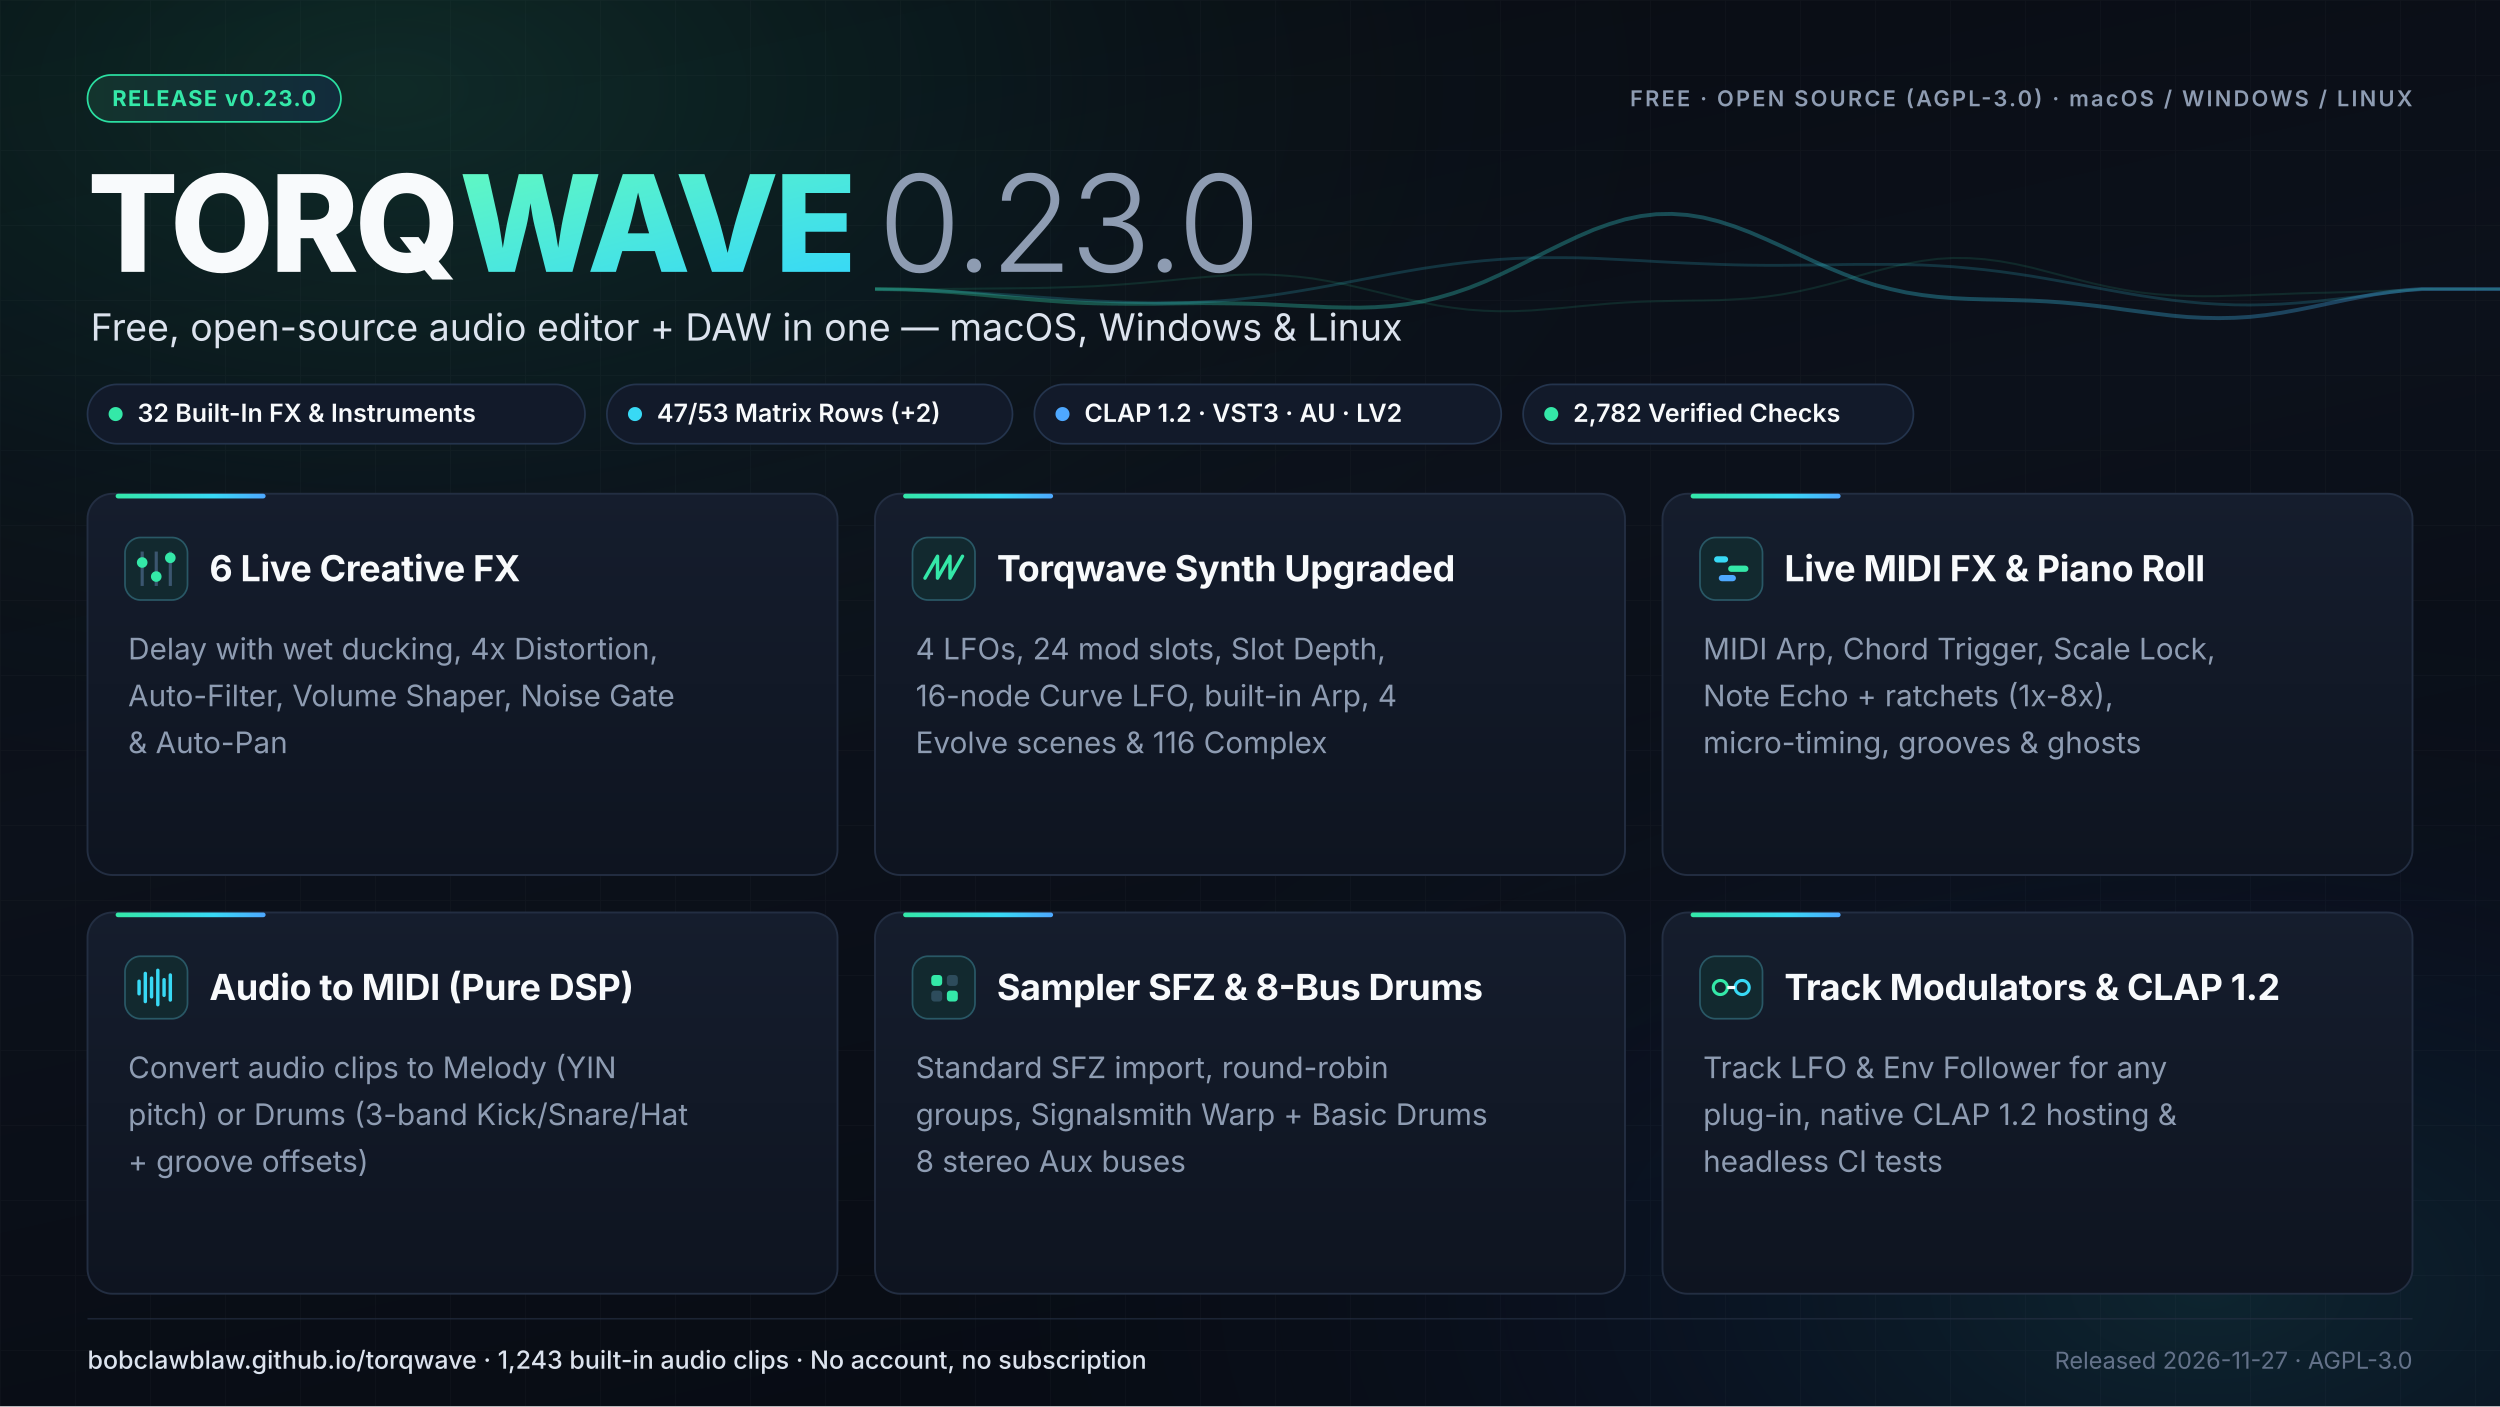
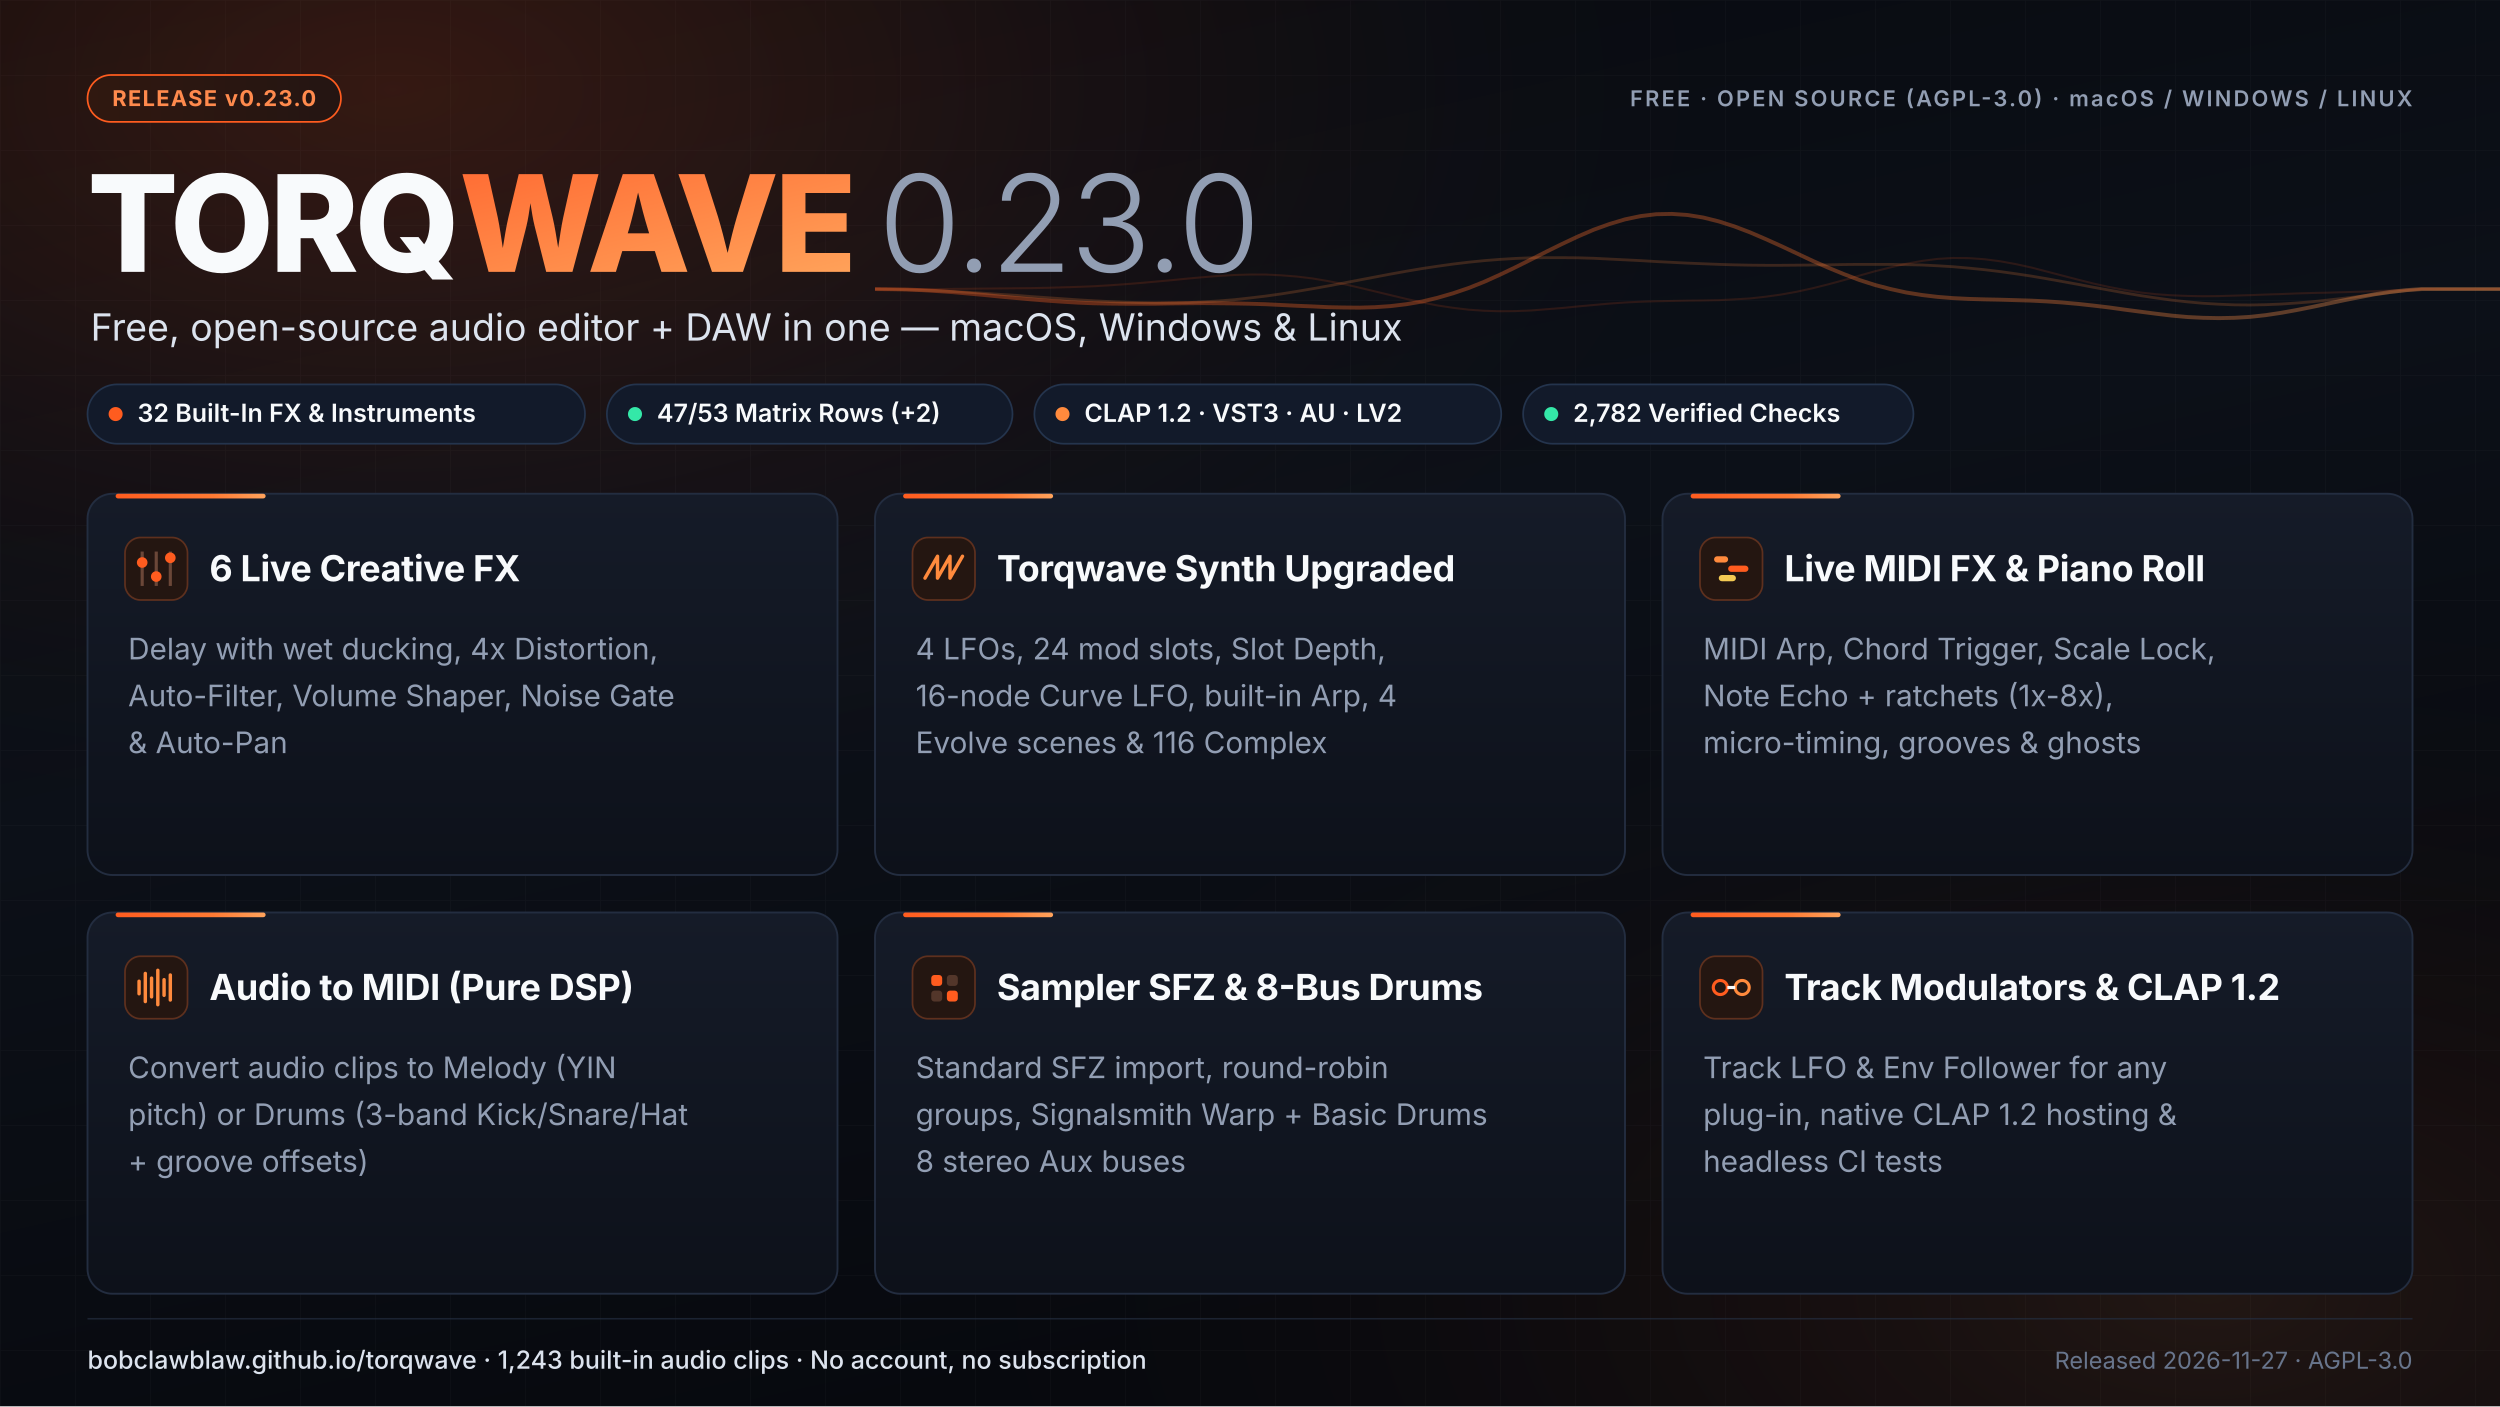
<svg xmlns="http://www.w3.org/2000/svg" width="1600" height="900" viewBox="0 0 1600 900" font-family="SF Pro Display, -apple-system, BlinkMacSystemFont, Helvetica Neue, Inter, Arial, sans-serif">
  <defs>
    <linearGradient id="bgGrad" x1="0" y1="0" x2="0.4" y2="1">
-       <stop offset="0%" stop-color="#080b11" />
-       <stop offset="52%" stop-color="#0c111b" />
-       <stop offset="100%" stop-color="#080c14" />
+       <stop offset="0%" stop-color="#07090e" />
+       <stop offset="52%" stop-color="#0c1018" />
+       <stop offset="100%" stop-color="#07090e" />
    </linearGradient>
-     <radialGradient id="glowMint" cx="0.16" cy="0.06" r="0.55">
-       <stop offset="0%" stop-color="#34e8a8" stop-opacity="0.14" />
-       <stop offset="55%" stop-color="#1cb58c" stop-opacity="0.04" />
-       <stop offset="100%" stop-color="#080b11" stop-opacity="0" />
+     <radialGradient id="glowBrand" cx="0.16" cy="0.06" r="0.56">
+       <stop offset="0%" stop-color="#ff5c1f" stop-opacity="0.18" />
+       <stop offset="55%" stop-color="#ff5c1f" stop-opacity="0.045" />
+       <stop offset="100%" stop-color="#07090e" stop-opacity="0" />
    </radialGradient>
-     <radialGradient id="glowCyan" cx="0.88" cy="0.92" r="0.55">
-       <stop offset="0%" stop-color="#38d9f5" stop-opacity="0.12" />
-       <stop offset="55%" stop-color="#2563eb" stop-opacity="0.035" />
-       <stop offset="100%" stop-color="#080b11" stop-opacity="0" />
+     <radialGradient id="glowWarm" cx="0.88" cy="0.92" r="0.54">
+       <stop offset="0%" stop-color="#ff8a3d" stop-opacity="0.11" />
+       <stop offset="55%" stop-color="#c84110" stop-opacity="0.03" />
+       <stop offset="100%" stop-color="#07090e" stop-opacity="0" />
    </radialGradient>
    <linearGradient id="cardGrad" x1="0" y1="0" x2="0" y2="1">
-       <stop offset="0%" stop-color="#151d2d" />
-       <stop offset="100%" stop-color="#0e1420" />
+       <stop offset="0%" stop-color="#151b28" />
+       <stop offset="100%" stop-color="#0d111a" />
    </linearGradient>
    <linearGradient id="panelGrad" x1="0" y1="0" x2="0" y2="1">
-       <stop offset="0%" stop-color="#172133" />
-       <stop offset="100%" stop-color="#0f1522" />
+       <stop offset="0%" stop-color="#171e2c" />
+       <stop offset="100%" stop-color="#0e131d" />
    </linearGradient>
    <linearGradient id="tqColGrad" x1="0" y1="0" x2="0" y2="1">
-       <stop offset="0%" stop-color="#162933" stop-opacity="0.95" />
-       <stop offset="100%" stop-color="#101827" stop-opacity="0.92" />
+       <stop offset="0%" stop-color="#291914" stop-opacity="0.96" />
+       <stop offset="100%" stop-color="#14141d" stop-opacity="0.94" />
    </linearGradient>
    <linearGradient id="accentH" x1="0" y1="0" x2="1" y2="0">
-       <stop offset="0%" stop-color="#34e8a8" />
-       <stop offset="65%" stop-color="#38d9f5" />
-       <stop offset="100%" stop-color="#4ea8ff" />
+       <stop offset="0%" stop-color="#ff5c1f" />
+       <stop offset="65%" stop-color="#ff7a33" />
+       <stop offset="100%" stop-color="#ffa35c" />
    </linearGradient>
    <linearGradient id="accentFade" x1="0" y1="0" x2="1" y2="0">
-       <stop offset="0%" stop-color="#34e8a8" stop-opacity="0.85" />
-       <stop offset="45%" stop-color="#38d9f5" stop-opacity="0.45" />
-       <stop offset="100%" stop-color="#38d9f5" stop-opacity="0" />
+       <stop offset="0%" stop-color="#ff5c1f" stop-opacity="0.92" />
+       <stop offset="45%" stop-color="#ff8a3d" stop-opacity="0.45" />
+       <stop offset="100%" stop-color="#ff8a3d" stop-opacity="0" />
    </linearGradient>
    <linearGradient id="barYes" x1="0" y1="0" x2="1" y2="0">
      <stop offset="0%" stop-color="#1fa87a" />
      <stop offset="100%" stop-color="#34e8a8" />
    </linearGradient>
    <linearGradient id="barYesV" x1="0" y1="1" x2="0" y2="0">
      <stop offset="0%" stop-color="#147a5b" />
      <stop offset="65%" stop-color="#22bd89" />
      <stop offset="100%" stop-color="#34e8a8" />
    </linearGradient>
    <linearGradient id="barPart" x1="0" y1="0" x2="1" y2="0">
      <stop offset="0%" stop-color="#8b6918" />
      <stop offset="100%" stop-color="#bf9226" />
    </linearGradient>
    <linearGradient id="kpiText" x1="0" y1="0" x2="1" y2="1">
-       <stop offset="0%" stop-color="#5ff7c4" />
-       <stop offset="100%" stop-color="#38d9f5" />
+       <stop offset="0%" stop-color="#ff6e35" />
+       <stop offset="100%" stop-color="#ffa159" />
    </linearGradient>
    <linearGradient id="pillBg" x1="0" y1="0" x2="1" y2="0">
-       <stop offset="0%" stop-color="#13342d" />
-       <stop offset="100%" stop-color="#122c3c" />
+       <stop offset="0%" stop-color="#301810" />
+       <stop offset="100%" stop-color="#241512" />
+     </linearGradient>
+     <linearGradient id="deltaBg" x1="0" y1="0" x2="1" y2="0">
+       <stop offset="0%" stop-color="#113025" />
+       <stop offset="100%" stop-color="#112829" />
    </linearGradient>
    <pattern id="studioGrid" width="48" height="48" patternUnits="userSpaceOnUse">
      <path d="M 48 0 L 0 0 0 48" fill="none" stroke="#ffffff" stroke-opacity="0.025" stroke-width="1" />
    </pattern>
  </defs>
  <rect width="1600" height="900" fill="url(#bgGrad)" />
  <rect width="1600" height="900" fill="url(#studioGrid)" />
-   <rect width="1600" height="900" fill="url(#glowMint)" />
-   <rect width="1600" height="900" fill="url(#glowCyan)" />
-   <polyline points="560,185.0 570,185.1 580,185.3 590,185.7 600,186.3 610,187.0 620,187.9 630,188.8 640,189.8 650,190.7 660,191.6 670,192.4 680,193.1 690,193.7 700,194.1 710,194.3 720,194.4 730,194.4 740,194.4 750,194.2 760,194.1 770,194.0 780,194.1 790,194.2 800,194.4 810,194.7 820,195.2 830,195.7 840,196.1 850,196.6 860,196.8 870,196.9 880,196.6 890,195.9 900,194.7 910,193.0 920,190.6 930,187.7 940,184.3 950,180.3 960,175.8 970,171.0 980,166.0 990,160.9 1000,156.0 1010,151.3 1020,147.0 1030,143.4 1040,140.4 1050,138.3 1060,137.1 1070,136.9 1080,137.6 1090,139.2 1100,141.7 1110,144.9 1120,148.7 1130,153.0 1140,157.5 1150,162.2 1160,166.9 1170,171.3 1180,175.4 1190,179.2 1200,182.4 1210,185.0 1220,187.2 1230,188.8 1240,190.0 1250,190.8 1260,191.3 1270,191.6 1280,191.8 1290,192.1 1300,192.4 1310,192.9 1320,193.6 1330,194.5 1340,195.6 1350,196.8 1360,198.2 1370,199.5 1380,200.8 1390,202.0 1400,202.9 1410,203.4 1420,203.6 1430,203.4 1440,202.8 1450,201.7 1460,200.2 1470,198.4 1480,196.4 1490,194.3 1500,192.2 1510,190.2 1520,188.3 1530,186.8 1540,185.7 1550,185.0 1560,185.0 1570,185.0 1580,185.0 1590,185.0 1600,185.0 1610,185.0" fill="none" stroke="url(#accentH)" stroke-opacity="0.3" stroke-width="2.5" />
-   <polyline points="560,185.0 570,185.2 580,185.4 590,185.8 600,186.2 610,186.6 620,187.1 630,187.7 640,188.4 650,189.0 660,189.8 670,190.5 680,191.2 690,191.9 700,192.5 710,193.0 720,193.4 730,193.7 740,193.9 750,193.9 760,193.7 770,193.2 780,192.6 790,191.8 800,190.7 810,189.5 820,188.1 830,186.5 840,184.8 850,183.0 860,181.1 870,179.2 880,177.3 890,175.4 900,173.6 910,171.9 920,170.4 930,169.0 940,167.8 950,166.8 960,166.0 970,165.4 980,165.0 990,164.9 1000,164.9 1010,165.0 1020,165.3 1030,165.8 1040,166.3 1050,166.8 1060,167.4 1070,167.9 1080,168.4 1090,168.8 1100,169.2 1110,169.5 1120,169.7 1130,169.8 1140,169.8 1150,169.7 1160,169.6 1170,169.5 1180,169.3 1190,169.2 1200,169.2 1210,169.2 1220,169.4 1230,169.6 1240,170.1 1250,170.7 1260,171.6 1270,172.6 1280,173.8 1290,175.2 1300,176.7 1310,178.4 1320,180.2 1330,182.0 1340,183.9 1350,185.7 1360,187.5 1370,189.2 1380,190.7 1390,192.1 1400,193.2 1410,194.1 1420,194.7 1430,195.1 1440,195.2 1450,195.0 1460,194.6 1470,193.9 1480,193.1 1490,192.0 1500,190.9 1510,189.7 1520,188.4 1530,187.2 1540,186.0 1550,185.0 1560,185.0 1570,185.0 1580,185.0 1590,185.0 1600,185.0 1610,185.0" fill="none" stroke="#38d9f5" stroke-opacity="0.18" stroke-width="1.8" />
-   <polyline points="560,185.0 570,185.1 580,185.1 590,185.1 600,185.0 610,184.9 620,184.8 630,184.7 640,184.6 650,184.5 660,184.4 670,184.2 680,183.9 690,183.6 700,183.2 710,182.6 720,181.9 730,181.1 740,180.2 750,179.3 760,178.3 770,177.4 780,176.6 790,176.0 800,175.7 810,175.7 820,176.2 830,177.0 840,178.2 850,179.9 860,181.8 870,184.1 880,186.5 890,188.9 900,191.3 910,193.5 920,195.5 930,197.0 940,198.2 950,198.9 960,199.2 970,199.1 980,198.7 990,197.9 1000,197.1 1010,196.1 1020,195.2 1030,194.3 1040,193.6 1050,193.1 1060,192.8 1070,192.6 1080,192.4 1090,192.3 1100,192.1 1110,191.6 1120,191.0 1130,189.9 1140,188.5 1150,186.7 1160,184.5 1170,182.0 1180,179.3 1190,176.4 1200,173.6 1210,171.1 1220,168.8 1230,167.0 1240,165.7 1250,165.1 1260,165.2 1270,165.9 1280,167.2 1290,169.0 1300,171.2 1310,173.8 1320,176.4 1330,179.0 1340,181.5 1350,183.7 1360,185.6 1370,187.2 1380,188.3 1390,189.0 1400,189.4 1410,189.6 1420,189.5 1430,189.2 1440,188.9 1450,188.5 1460,188.2 1470,187.8 1480,187.5 1490,187.3 1500,187.0 1510,186.7 1520,186.3 1530,185.9 1540,185.5 1550,185.0 1560,185.0 1570,185.0 1580,185.0 1590,185.0 1600,185.0 1610,185.0" fill="none" stroke="#34e8a8" stroke-opacity="0.12" stroke-width="1.3" />
-   <rect x="56.0" y="48.0" width="162.2" height="30.0" rx="15.0" fill="url(#pillBg)" stroke="#2be0a2" stroke-width="1.1" />
-   <text x="137.1" y="67.9" font-size="14" fill="#34e8a8" text-anchor="middle" font-weight="bold" letter-spacing="0.06em">RELEASE v0.23.0</text>
-   <text x="1544.0" y="68.0" font-size="14" fill="#8e9cb2" text-anchor="end" font-weight="600" letter-spacing="0.10em">FREE · OPEN SOURCE (AGPL-3.0) · macOS / WINDOWS / LINUX</text>
+   <rect width="1600" height="900" fill="url(#glowBrand)" />
+   <rect width="1600" height="900" fill="url(#glowWarm)" />
+   <polyline points="560,185.0 570,185.1 580,185.3 590,185.7 600,186.3 610,187.0 620,187.9 630,188.8 640,189.8 650,190.7 660,191.6 670,192.4 680,193.1 690,193.7 700,194.1 710,194.3 720,194.4 730,194.4 740,194.4 750,194.2 760,194.1 770,194.0 780,194.1 790,194.2 800,194.4 810,194.7 820,195.2 830,195.7 840,196.1 850,196.6 860,196.8 870,196.9 880,196.6 890,195.9 900,194.7 910,193.0 920,190.6 930,187.7 940,184.3 950,180.3 960,175.8 970,171.0 980,166.0 990,160.9 1000,156.0 1010,151.3 1020,147.0 1030,143.4 1040,140.4 1050,138.3 1060,137.1 1070,136.9 1080,137.6 1090,139.2 1100,141.7 1110,144.9 1120,148.7 1130,153.0 1140,157.5 1150,162.2 1160,166.9 1170,171.3 1180,175.4 1190,179.2 1200,182.4 1210,185.0 1220,187.2 1230,188.8 1240,190.0 1250,190.8 1260,191.3 1270,191.6 1280,191.8 1290,192.1 1300,192.4 1310,192.9 1320,193.6 1330,194.5 1340,195.6 1350,196.8 1360,198.2 1370,199.5 1380,200.8 1390,202.0 1400,202.9 1410,203.4 1420,203.6 1430,203.4 1440,202.8 1450,201.7 1460,200.2 1470,198.4 1480,196.4 1490,194.3 1500,192.2 1510,190.2 1520,188.3 1530,186.8 1540,185.7 1550,185.0 1560,185.0 1570,185.0 1580,185.0 1590,185.0 1600,185.0 1610,185.0" fill="none" stroke="url(#accentH)" stroke-opacity="0.34" stroke-width="2.5" />
+   <polyline points="560,185.0 570,185.2 580,185.4 590,185.8 600,186.2 610,186.6 620,187.1 630,187.7 640,188.4 650,189.0 660,189.8 670,190.5 680,191.2 690,191.9 700,192.5 710,193.0 720,193.4 730,193.7 740,193.9 750,193.9 760,193.7 770,193.2 780,192.6 790,191.8 800,190.7 810,189.5 820,188.1 830,186.5 840,184.8 850,183.0 860,181.1 870,179.2 880,177.3 890,175.4 900,173.6 910,171.9 920,170.4 930,169.0 940,167.8 950,166.8 960,166.0 970,165.4 980,165.0 990,164.9 1000,164.9 1010,165.0 1020,165.3 1030,165.8 1040,166.3 1050,166.8 1060,167.4 1070,167.9 1080,168.4 1090,168.8 1100,169.2 1110,169.5 1120,169.7 1130,169.8 1140,169.8 1150,169.7 1160,169.6 1170,169.5 1180,169.3 1190,169.2 1200,169.2 1210,169.2 1220,169.4 1230,169.6 1240,170.1 1250,170.7 1260,171.6 1270,172.6 1280,173.8 1290,175.2 1300,176.7 1310,178.4 1320,180.2 1330,182.0 1340,183.9 1350,185.7 1360,187.5 1370,189.2 1380,190.7 1390,192.1 1400,193.2 1410,194.1 1420,194.7 1430,195.1 1440,195.2 1450,195.0 1460,194.6 1470,193.9 1480,193.1 1490,192.0 1500,190.9 1510,189.7 1520,188.4 1530,187.2 1540,186.0 1550,185.0 1560,185.0 1570,185.0 1580,185.0 1590,185.0 1600,185.0 1610,185.0" fill="none" stroke="#ff8a3d" stroke-opacity="0.2" stroke-width="1.8" />
+   <polyline points="560,185.0 570,185.1 580,185.1 590,185.1 600,185.0 610,184.9 620,184.8 630,184.7 640,184.6 650,184.5 660,184.4 670,184.2 680,183.9 690,183.6 700,183.2 710,182.6 720,181.9 730,181.1 740,180.2 750,179.3 760,178.3 770,177.4 780,176.6 790,176.0 800,175.7 810,175.7 820,176.2 830,177.0 840,178.2 850,179.9 860,181.8 870,184.1 880,186.5 890,188.9 900,191.3 910,193.5 920,195.5 930,197.0 940,198.2 950,198.9 960,199.2 970,199.1 980,198.7 990,197.9 1000,197.1 1010,196.1 1020,195.2 1030,194.3 1040,193.6 1050,193.1 1060,192.8 1070,192.6 1080,192.4 1090,192.3 1100,192.1 1110,191.6 1120,191.0 1130,189.9 1140,188.5 1150,186.7 1160,184.5 1170,182.0 1180,179.3 1190,176.4 1200,173.6 1210,171.1 1220,168.8 1230,167.0 1240,165.7 1250,165.1 1260,165.2 1270,165.9 1280,167.2 1290,169.0 1300,171.2 1310,173.8 1320,176.4 1330,179.0 1340,181.5 1350,183.7 1360,185.6 1370,187.2 1380,188.3 1390,189.0 1400,189.4 1410,189.6 1420,189.5 1430,189.2 1440,188.9 1450,188.5 1460,188.2 1470,187.8 1480,187.5 1490,187.3 1500,187.0 1510,186.7 1520,186.3 1530,185.9 1540,185.5 1550,185.0 1560,185.0 1570,185.0 1580,185.0 1590,185.0 1600,185.0 1610,185.0" fill="none" stroke="#ff5c1f" stroke-opacity="0.14" stroke-width="1.3" />
+   <rect x="56.0" y="48.0" width="162.2" height="30.0" rx="15.0" fill="url(#pillBg)" stroke="#ff5c1f" stroke-width="1.1" />
+   <text x="137.1" y="67.9" font-size="14" fill="#ff8a4d" text-anchor="middle" font-weight="bold" letter-spacing="0.06em">RELEASE v0.23.0</text>
+   <text x="1544.0" y="68.0" font-size="14" fill="#929eb3" text-anchor="end" font-weight="600" letter-spacing="0.10em">FREE · OPEN SOURCE (AGPL-3.0) · macOS / WINDOWS / LINUX</text>
  <text x="56.0" y="174.0" font-size="86" fill="#f8fafc" text-anchor="start" font-weight="800" letter-spacing="-0.03em">TORQ</text>
  <text x="294.0" y="174.0" font-size="86" fill="url(#kpiText)" text-anchor="start" font-weight="800" letter-spacing="-0.03em">WAVE</text>
-   <text x="562.0" y="174.0" font-size="86" fill="#8e9cb2" text-anchor="start" font-weight="300" letter-spacing="-0.02em">0.23.0</text>
+   <text x="562.0" y="174.0" font-size="86" fill="#929eb3" text-anchor="start" font-weight="300" letter-spacing="-0.02em">0.23.0</text>
  <text x="58.0" y="218.0" font-size="24" fill="#dce3ee" text-anchor="start" font-weight="400">Free, open-source audio editor + DAW in one — macOS, Windows &amp; Linux</text>
  <rect x="56.0" y="246.0" width="318.4" height="38.0" rx="19" fill="#121a2a" stroke="#24344d" stroke-width="1.1" />
-   <circle cx="74.0" cy="265" r="4.5" fill="#34e8a8" />
+   <circle cx="74.0" cy="265" r="4.5" fill="#ff5c1f" />
  <text x="88.0" y="270.0" font-size="16" fill="#f8fafc" text-anchor="start" font-weight="600">32 Built-In FX &amp; Instruments</text>
  <rect x="388.4" y="246.0" width="259.6" height="38.0" rx="19" fill="#121a2a" stroke="#24344d" stroke-width="1.1" />
-   <circle cx="406.4" cy="265" r="4.5" fill="#38d9f5" />
+   <circle cx="406.4" cy="265" r="4.5" fill="#34e8a8" />
  <text x="420.4" y="270.0" font-size="16" fill="#f8fafc" text-anchor="start" font-weight="600">47/53 Matrix Rows (+2)</text>
  <rect x="662.0" y="246.0" width="298.8" height="38.0" rx="19" fill="#121a2a" stroke="#24344d" stroke-width="1.1" />
-   <circle cx="680.0" cy="265" r="4.5" fill="#4ea8ff" />
+   <circle cx="680.0" cy="265" r="4.5" fill="#ff8a3d" />
  <text x="694.0" y="270.0" font-size="16" fill="#f8fafc" text-anchor="start" font-weight="600">CLAP 1.2 · VST3 · AU · LV2</text>
  <rect x="974.8" y="246.0" width="249.8" height="38.0" rx="19" fill="#121a2a" stroke="#24344d" stroke-width="1.1" />
  <circle cx="992.8" cy="265" r="4.5" fill="#34e8a8" />
  <text x="1006.8" y="270.0" font-size="16" fill="#f8fafc" text-anchor="start" font-weight="600">2,782 Verified Checks</text>
-   <rect x="56.0" y="316.0" width="480.0" height="244.0" rx="16" fill="url(#cardGrad)" stroke="#232e42" stroke-width="1.2" />
+   <rect x="56.0" y="316.0" width="480.0" height="244.0" rx="16" fill="url(#cardGrad)" stroke="#232d40" stroke-width="1.2" />
  <rect x="74.0" y="316.0" width="96.0" height="3.0" rx="1.5" fill="url(#accentH)" />
-   <rect x="80.0" y="344.0" width="40.0" height="40.0" rx="10" fill="#12292f" stroke="#295866" stroke-width="1.1" />
-   <line x1="91.0" y1="353.0" x2="91.0" y2="375.0" stroke="#3b5670" stroke-width="2" />
-   <circle cx="91" cy="360" r="3.4" fill="#34e8a8" />
-   <line x1="100.0" y1="353.0" x2="100.0" y2="375.0" stroke="#3b5670" stroke-width="2" />
-   <circle cx="100" cy="369" r="3.4" fill="#34e8a8" />
-   <line x1="109.0" y1="353.0" x2="109.0" y2="375.0" stroke="#3b5670" stroke-width="2" />
-   <circle cx="109" cy="357" r="3.4" fill="#34e8a8" />
+   <rect x="80.0" y="344.0" width="40.0" height="40.0" rx="10" fill="#241611" stroke="#5e301e" stroke-width="1.1" />
+   <line x1="91.0" y1="353.0" x2="91.0" y2="375.0" stroke="#6b4738" stroke-width="2" />
+   <circle cx="91" cy="360" r="3.4" fill="#ff5c1f" />
+   <line x1="100.0" y1="353.0" x2="100.0" y2="375.0" stroke="#6b4738" stroke-width="2" />
+   <circle cx="100" cy="369" r="3.4" fill="#ff5c1f" />
+   <line x1="109.0" y1="353.0" x2="109.0" y2="375.0" stroke="#6b4738" stroke-width="2" />
+   <circle cx="109" cy="357" r="3.4" fill="#ff5c1f" />
  <text x="134.0" y="372.0" font-size="23" fill="#f8fafc" text-anchor="start" font-weight="700" letter-spacing="-0.01em">6 Live Creative FX</text>
-   <text x="82.0" y="422.0" font-size="19" fill="#8e9cb2" text-anchor="start" font-weight="400">Delay with wet ducking, 4x Distortion,</text>
-   <text x="82.0" y="452.0" font-size="19" fill="#8e9cb2" text-anchor="start" font-weight="400">Auto-Filter, Volume Shaper, Noise Gate</text>
-   <text x="82.0" y="482.0" font-size="19" fill="#8e9cb2" text-anchor="start" font-weight="400">&amp; Auto-Pan</text>
-   <rect x="560.0" y="316.0" width="480.0" height="244.0" rx="16" fill="url(#cardGrad)" stroke="#232e42" stroke-width="1.2" />
+   <text x="82.0" y="422.0" font-size="19" fill="#929eb3" text-anchor="start" font-weight="400">Delay with wet ducking, 4x Distortion,</text>
+   <text x="82.0" y="452.0" font-size="19" fill="#929eb3" text-anchor="start" font-weight="400">Auto-Filter, Volume Shaper, Noise Gate</text>
+   <text x="82.0" y="482.0" font-size="19" fill="#929eb3" text-anchor="start" font-weight="400">&amp; Auto-Pan</text>
+   <rect x="560.0" y="316.0" width="480.0" height="244.0" rx="16" fill="url(#cardGrad)" stroke="#232d40" stroke-width="1.2" />
  <rect x="578.0" y="316.0" width="96.0" height="3.0" rx="1.5" fill="url(#accentH)" />
-   <rect x="584.0" y="344.0" width="40.0" height="40.0" rx="10" fill="#12292f" stroke="#295866" stroke-width="1.1" />
-   <polyline points="592,370 600,356 600,370 608,356 608,370 616,356" fill="none" stroke="#34e8a8" stroke-width="2.2" stroke-linecap="round" stroke-linejoin="round" />
+   <rect x="584.0" y="344.0" width="40.0" height="40.0" rx="10" fill="#241611" stroke="#5e301e" stroke-width="1.1" />
+   <polyline points="592,370 600,356 600,370 608,356 608,370 616,356" fill="none" stroke="#ff8a3d" stroke-width="2.2" stroke-linecap="round" stroke-linejoin="round" />
  <text x="638.0" y="372.0" font-size="23" fill="#f8fafc" text-anchor="start" font-weight="700" letter-spacing="-0.01em">Torqwave Synth Upgraded</text>
-   <text x="586.0" y="422.0" font-size="19" fill="#8e9cb2" text-anchor="start" font-weight="400">4 LFOs, 24 mod slots, Slot Depth,</text>
-   <text x="586.0" y="452.0" font-size="19" fill="#8e9cb2" text-anchor="start" font-weight="400">16-node Curve LFO, built-in Arp, 4</text>
-   <text x="586.0" y="482.0" font-size="19" fill="#8e9cb2" text-anchor="start" font-weight="400">Evolve scenes &amp; 116 Complex</text>
-   <rect x="1064.0" y="316.0" width="480.0" height="244.0" rx="16" fill="url(#cardGrad)" stroke="#232e42" stroke-width="1.2" />
+   <text x="586.0" y="422.0" font-size="19" fill="#929eb3" text-anchor="start" font-weight="400">4 LFOs, 24 mod slots, Slot Depth,</text>
+   <text x="586.0" y="452.0" font-size="19" fill="#929eb3" text-anchor="start" font-weight="400">16-node Curve LFO, built-in Arp, 4</text>
+   <text x="586.0" y="482.0" font-size="19" fill="#929eb3" text-anchor="start" font-weight="400">Evolve scenes &amp; 116 Complex</text>
+   <rect x="1064.0" y="316.0" width="480.0" height="244.0" rx="16" fill="url(#cardGrad)" stroke="#232d40" stroke-width="1.2" />
  <rect x="1082.0" y="316.0" width="96.0" height="3.0" rx="1.5" fill="url(#accentH)" />
-   <rect x="1088.0" y="344.0" width="40.0" height="40.0" rx="10" fill="#12292f" stroke="#295866" stroke-width="1.1" />
-   <rect x="1097.0" y="356.0" width="9.0" height="4.0" rx="2" fill="#38d9f5" />
-   <rect x="1106.0" y="362.0" width="13.0" height="4.0" rx="2" fill="#34e8a8" />
-   <rect x="1100.0" y="368.0" width="11.0" height="4.0" rx="2" fill="#4ea8ff" />
+   <rect x="1088.0" y="344.0" width="40.0" height="40.0" rx="10" fill="#241611" stroke="#5e301e" stroke-width="1.1" />
+   <rect x="1097.0" y="356.0" width="9.0" height="4.0" rx="2" fill="#ff8a3d" />
+   <rect x="1106.0" y="362.0" width="13.0" height="4.0" rx="2" fill="#ff5c1f" />
+   <rect x="1100.0" y="368.0" width="11.0" height="4.0" rx="2" fill="#f4ca53" />
  <text x="1142.0" y="372.0" font-size="23" fill="#f8fafc" text-anchor="start" font-weight="700" letter-spacing="-0.01em">Live MIDI FX &amp; Piano Roll</text>
-   <text x="1090.0" y="422.0" font-size="19" fill="#8e9cb2" text-anchor="start" font-weight="400">MIDI Arp, Chord Trigger, Scale Lock,</text>
-   <text x="1090.0" y="452.0" font-size="19" fill="#8e9cb2" text-anchor="start" font-weight="400">Note Echo + ratchets (1x-8x),</text>
-   <text x="1090.0" y="482.0" font-size="19" fill="#8e9cb2" text-anchor="start" font-weight="400">micro-timing, grooves &amp; ghosts</text>
-   <rect x="56.0" y="584.0" width="480.0" height="244.0" rx="16" fill="url(#cardGrad)" stroke="#232e42" stroke-width="1.2" />
+   <text x="1090.0" y="422.0" font-size="19" fill="#929eb3" text-anchor="start" font-weight="400">MIDI Arp, Chord Trigger, Scale Lock,</text>
+   <text x="1090.0" y="452.0" font-size="19" fill="#929eb3" text-anchor="start" font-weight="400">Note Echo + ratchets (1x-8x),</text>
+   <text x="1090.0" y="482.0" font-size="19" fill="#929eb3" text-anchor="start" font-weight="400">micro-timing, grooves &amp; ghosts</text>
+   <rect x="56.0" y="584.0" width="480.0" height="244.0" rx="16" fill="url(#cardGrad)" stroke="#232d40" stroke-width="1.2" />
  <rect x="74.0" y="584.0" width="96.0" height="3.0" rx="1.5" fill="url(#accentH)" />
-   <rect x="80.0" y="612.0" width="40.0" height="40.0" rx="10" fill="#12292f" stroke="#295866" stroke-width="1.1" />
-   <line x1="89" y1="628" x2="89" y2="636" stroke="#38d9f5" stroke-width="2.2" stroke-linecap="round" />
-   <line x1="93" y1="623" x2="93" y2="641" stroke="#38d9f5" stroke-width="2.2" stroke-linecap="round" />
-   <line x1="97" y1="626" x2="97" y2="638" stroke="#38d9f5" stroke-width="2.2" stroke-linecap="round" />
-   <line x1="101" y1="621" x2="101" y2="643" stroke="#38d9f5" stroke-width="2.2" stroke-linecap="round" />
-   <line x1="105" y1="627" x2="105" y2="637" stroke="#38d9f5" stroke-width="2.2" stroke-linecap="round" />
-   <line x1="109" y1="624" x2="109" y2="640" stroke="#38d9f5" stroke-width="2.2" stroke-linecap="round" />
+   <rect x="80.0" y="612.0" width="40.0" height="40.0" rx="10" fill="#241611" stroke="#5e301e" stroke-width="1.1" />
+   <line x1="89" y1="628" x2="89" y2="636" stroke="#ff8a3d" stroke-width="2.2" stroke-linecap="round" />
+   <line x1="93" y1="623" x2="93" y2="641" stroke="#ff8a3d" stroke-width="2.2" stroke-linecap="round" />
+   <line x1="97" y1="626" x2="97" y2="638" stroke="#ff8a3d" stroke-width="2.2" stroke-linecap="round" />
+   <line x1="101" y1="621" x2="101" y2="643" stroke="#ff8a3d" stroke-width="2.2" stroke-linecap="round" />
+   <line x1="105" y1="627" x2="105" y2="637" stroke="#ff8a3d" stroke-width="2.2" stroke-linecap="round" />
+   <line x1="109" y1="624" x2="109" y2="640" stroke="#ff8a3d" stroke-width="2.2" stroke-linecap="round" />
  <text x="134.0" y="640.0" font-size="23" fill="#f8fafc" text-anchor="start" font-weight="700" letter-spacing="-0.01em">Audio to MIDI (Pure DSP)</text>
-   <text x="82.0" y="690.0" font-size="19" fill="#8e9cb2" text-anchor="start" font-weight="400">Convert audio clips to Melody (YIN</text>
-   <text x="82.0" y="720.0" font-size="19" fill="#8e9cb2" text-anchor="start" font-weight="400">pitch) or Drums (3-band Kick/Snare/Hat</text>
-   <text x="82.0" y="750.0" font-size="19" fill="#8e9cb2" text-anchor="start" font-weight="400">+ groove offsets)</text>
-   <rect x="560.0" y="584.0" width="480.0" height="244.0" rx="16" fill="url(#cardGrad)" stroke="#232e42" stroke-width="1.2" />
+   <text x="82.0" y="690.0" font-size="19" fill="#929eb3" text-anchor="start" font-weight="400">Convert audio clips to Melody (YIN</text>
+   <text x="82.0" y="720.0" font-size="19" fill="#929eb3" text-anchor="start" font-weight="400">pitch) or Drums (3-band Kick/Snare/Hat</text>
+   <text x="82.0" y="750.0" font-size="19" fill="#929eb3" text-anchor="start" font-weight="400">+ groove offsets)</text>
+   <rect x="560.0" y="584.0" width="480.0" height="244.0" rx="16" fill="url(#cardGrad)" stroke="#232d40" stroke-width="1.2" />
  <rect x="578.0" y="584.0" width="96.0" height="3.0" rx="1.5" fill="url(#accentH)" />
-   <rect x="584.0" y="612.0" width="40.0" height="40.0" rx="10" fill="#12292f" stroke="#295866" stroke-width="1.1" />
-   <rect x="596.0" y="624.0" width="7.0" height="7.0" rx="2" fill="#34e8a8" />
-   <rect x="596.0" y="634.0" width="7.0" height="7.0" rx="2" fill="#2d4c5c" />
-   <rect x="606.0" y="624.0" width="7.0" height="7.0" rx="2" fill="#2d4c5c" />
-   <rect x="606.0" y="634.0" width="7.0" height="7.0" rx="2" fill="#34e8a8" />
+   <rect x="584.0" y="612.0" width="40.0" height="40.0" rx="10" fill="#241611" stroke="#5e301e" stroke-width="1.1" />
+   <rect x="596.0" y="624.0" width="7.0" height="7.0" rx="2" fill="#ff5c1f" />
+   <rect x="596.0" y="634.0" width="7.0" height="7.0" rx="2" fill="#53362a" />
+   <rect x="606.0" y="624.0" width="7.0" height="7.0" rx="2" fill="#53362a" />
+   <rect x="606.0" y="634.0" width="7.0" height="7.0" rx="2" fill="#ff5c1f" />
  <text x="638.0" y="640.0" font-size="23" fill="#f8fafc" text-anchor="start" font-weight="700" letter-spacing="-0.01em">Sampler SFZ &amp; 8-Bus Drums</text>
-   <text x="586.0" y="690.0" font-size="19" fill="#8e9cb2" text-anchor="start" font-weight="400">Standard SFZ import, round-robin</text>
-   <text x="586.0" y="720.0" font-size="19" fill="#8e9cb2" text-anchor="start" font-weight="400">groups, Signalsmith Warp + Basic Drums</text>
-   <text x="586.0" y="750.0" font-size="19" fill="#8e9cb2" text-anchor="start" font-weight="400">8 stereo Aux buses</text>
-   <rect x="1064.0" y="584.0" width="480.0" height="244.0" rx="16" fill="url(#cardGrad)" stroke="#232e42" stroke-width="1.2" />
+   <text x="586.0" y="690.0" font-size="19" fill="#929eb3" text-anchor="start" font-weight="400">Standard SFZ import, round-robin</text>
+   <text x="586.0" y="720.0" font-size="19" fill="#929eb3" text-anchor="start" font-weight="400">groups, Signalsmith Warp + Basic Drums</text>
+   <text x="586.0" y="750.0" font-size="19" fill="#929eb3" text-anchor="start" font-weight="400">8 stereo Aux buses</text>
+   <rect x="1064.0" y="584.0" width="480.0" height="244.0" rx="16" fill="url(#cardGrad)" stroke="#232d40" stroke-width="1.2" />
  <rect x="1082.0" y="584.0" width="96.0" height="3.0" rx="1.5" fill="url(#accentH)" />
-   <rect x="1088.0" y="612.0" width="40.0" height="40.0" rx="10" fill="#12292f" stroke="#295866" stroke-width="1.1" />
-   <circle cx="1101" cy="632" r="4.5" fill="none" stroke="#34e8a8" stroke-width="2" />
-   <circle cx="1115" cy="632" r="4.5" fill="none" stroke="#38d9f5" stroke-width="2" />
+   <rect x="1088.0" y="612.0" width="40.0" height="40.0" rx="10" fill="#241611" stroke="#5e301e" stroke-width="1.1" />
+   <circle cx="1101" cy="632" r="4.5" fill="none" stroke="#ff5c1f" stroke-width="2" />
+   <circle cx="1115" cy="632" r="4.5" fill="none" stroke="#ff8a3d" stroke-width="2" />
  <line x1="1105.5" y1="632.0" x2="1110.5" y2="632.0" stroke="#f8fafc" stroke-width="2" />
  <text x="1142.0" y="640.0" font-size="23" fill="#f8fafc" text-anchor="start" font-weight="700" letter-spacing="-0.01em">Track Modulators &amp; CLAP 1.2</text>
-   <text x="1090.0" y="690.0" font-size="19" fill="#8e9cb2" text-anchor="start" font-weight="400">Track LFO &amp; Env Follower for any</text>
-   <text x="1090.0" y="720.0" font-size="19" fill="#8e9cb2" text-anchor="start" font-weight="400">plug-in, native CLAP 1.2 hosting &amp;</text>
-   <text x="1090.0" y="750.0" font-size="19" fill="#8e9cb2" text-anchor="start" font-weight="400">headless CI tests</text>
-   <line x1="56.0" y1="844.0" x2="1544.0" y2="844.0" stroke="#232e42" stroke-width="1" opacity="0.7" />
+   <text x="1090.0" y="690.0" font-size="19" fill="#929eb3" text-anchor="start" font-weight="400">Track LFO &amp; Env Follower for any</text>
+   <text x="1090.0" y="720.0" font-size="19" fill="#929eb3" text-anchor="start" font-weight="400">plug-in, native CLAP 1.2 hosting &amp;</text>
+   <text x="1090.0" y="750.0" font-size="19" fill="#929eb3" text-anchor="start" font-weight="400">headless CI tests</text>
+   <line x1="56.0" y1="844.0" x2="1544.0" y2="844.0" stroke="#232d40" stroke-width="1" opacity="0.7" />
  <text x="56.0" y="876.0" font-size="16" fill="#dce3ee" text-anchor="start" font-weight="500">bobclawblaw.github.io/torqwave  ·  1,243 built-in audio clips  ·  No account, no subscription</text>
-   <text x="1544.0" y="876.0" font-size="15" fill="#64728a" text-anchor="end" font-weight="normal">Released 2026-11-27 · AGPL-3.0</text>
+   <text x="1544.0" y="876.0" font-size="15" fill="#68758c" text-anchor="end" font-weight="normal">Released 2026-11-27 · AGPL-3.0</text>
</svg>
